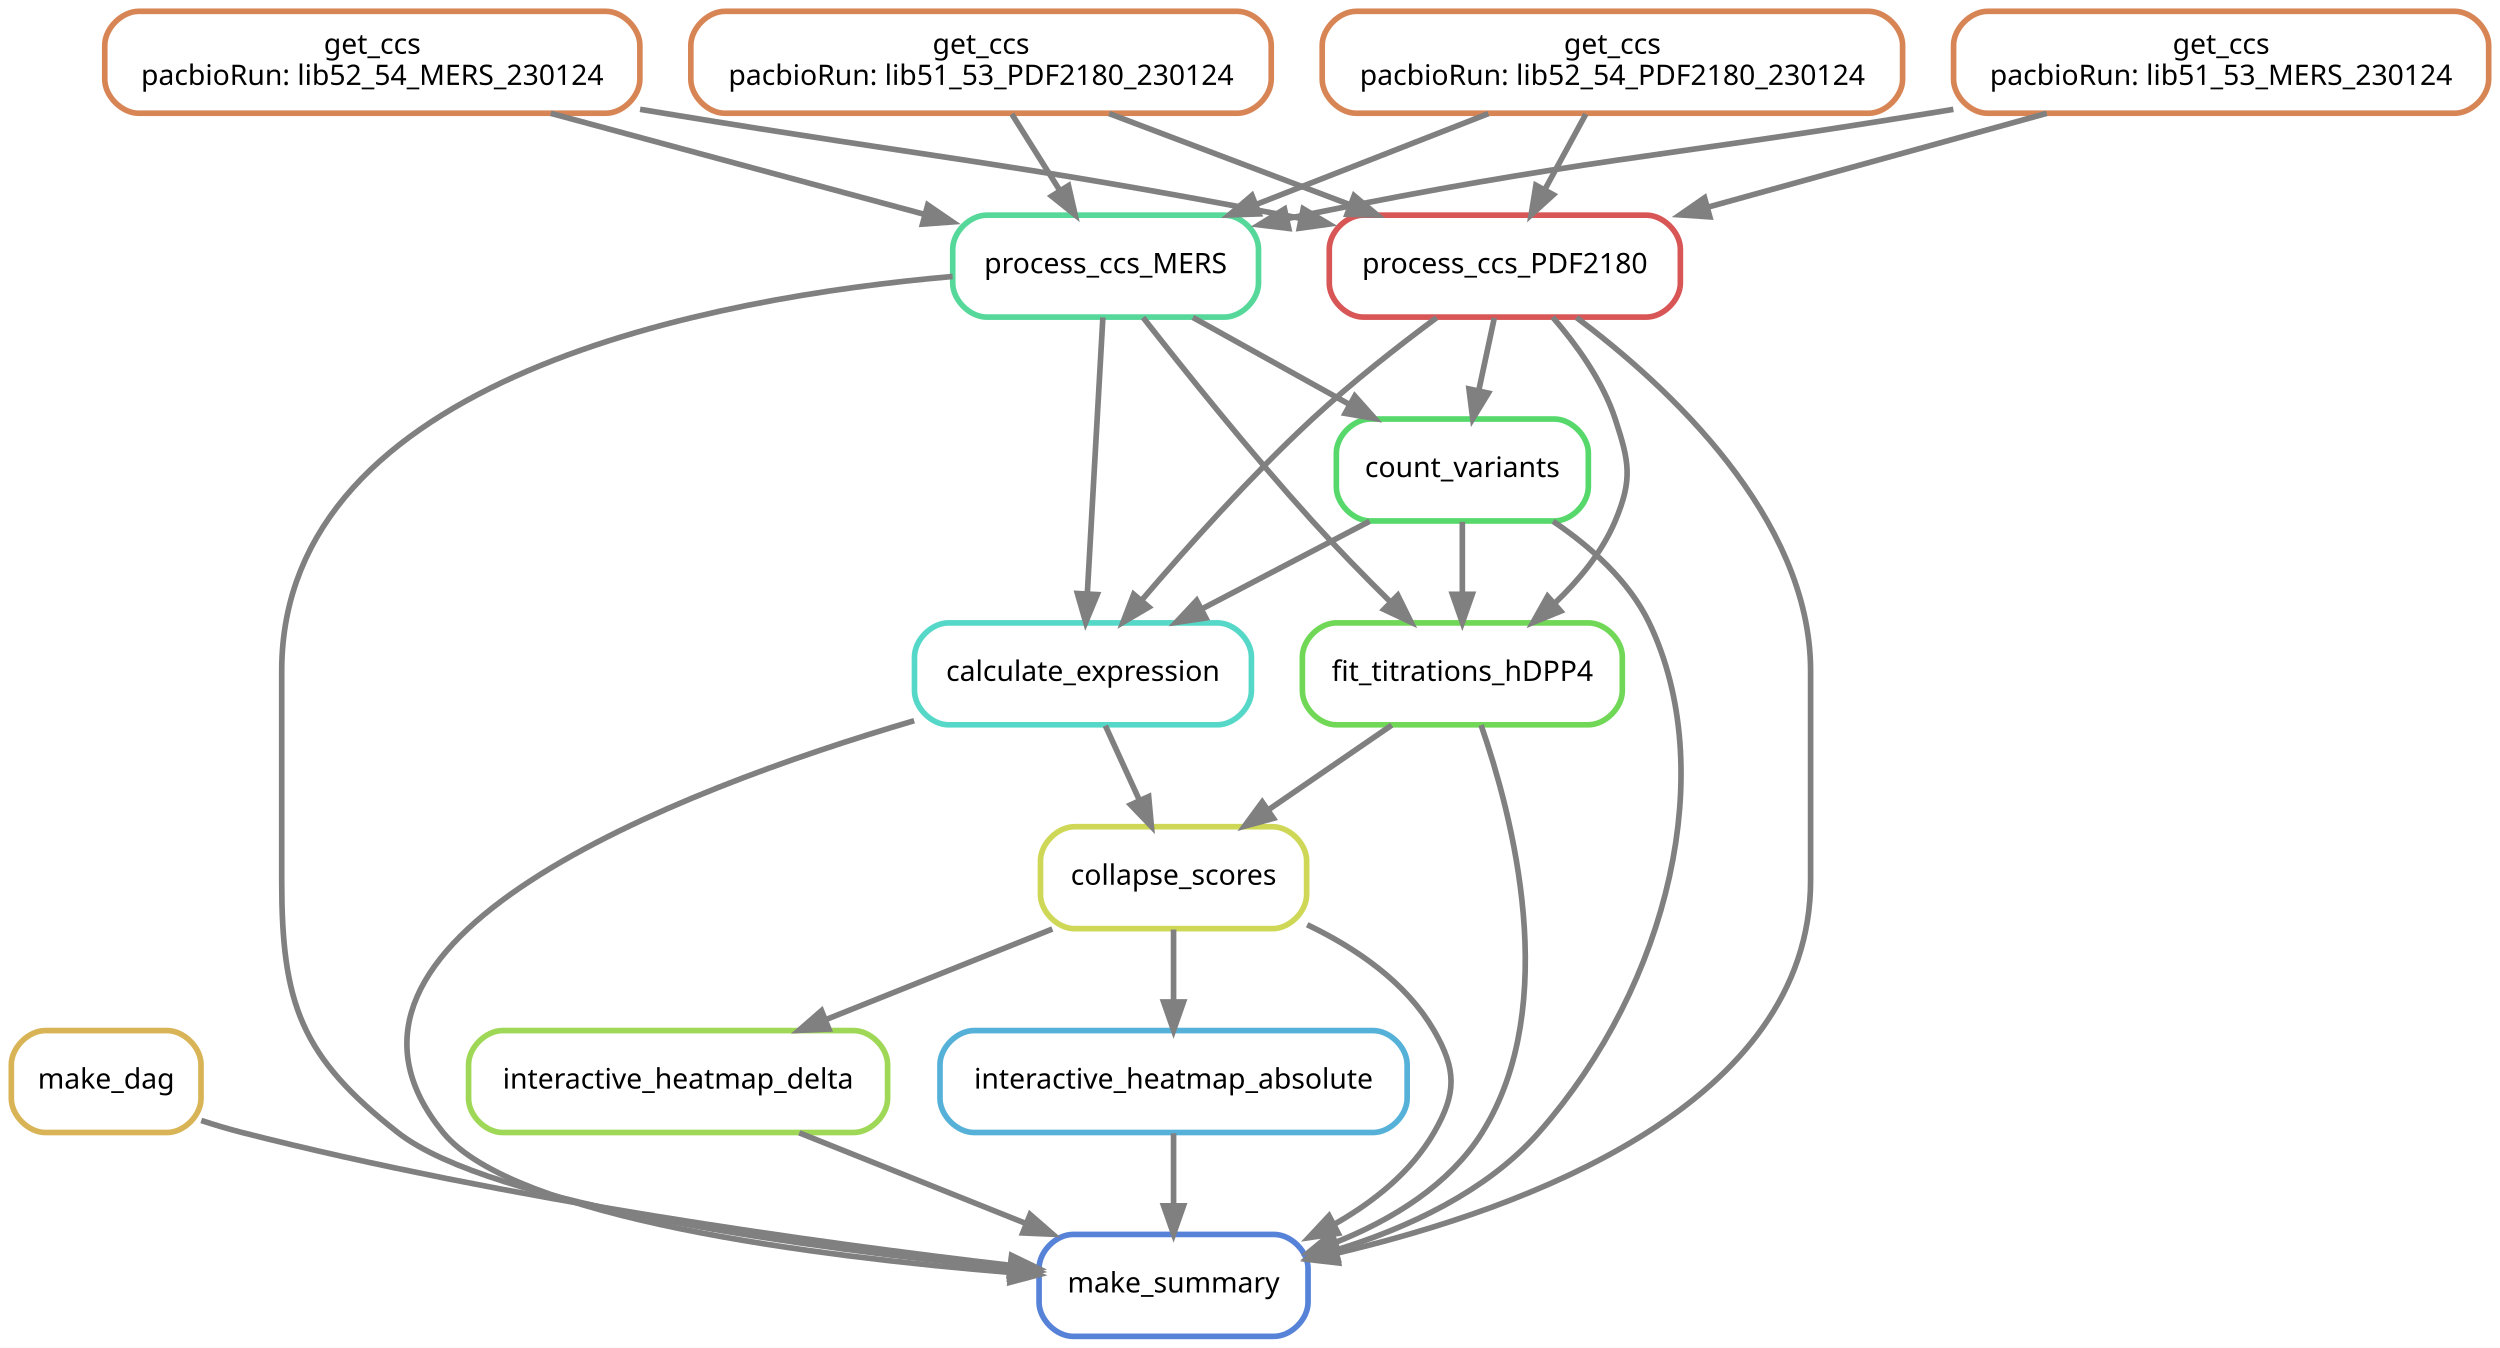
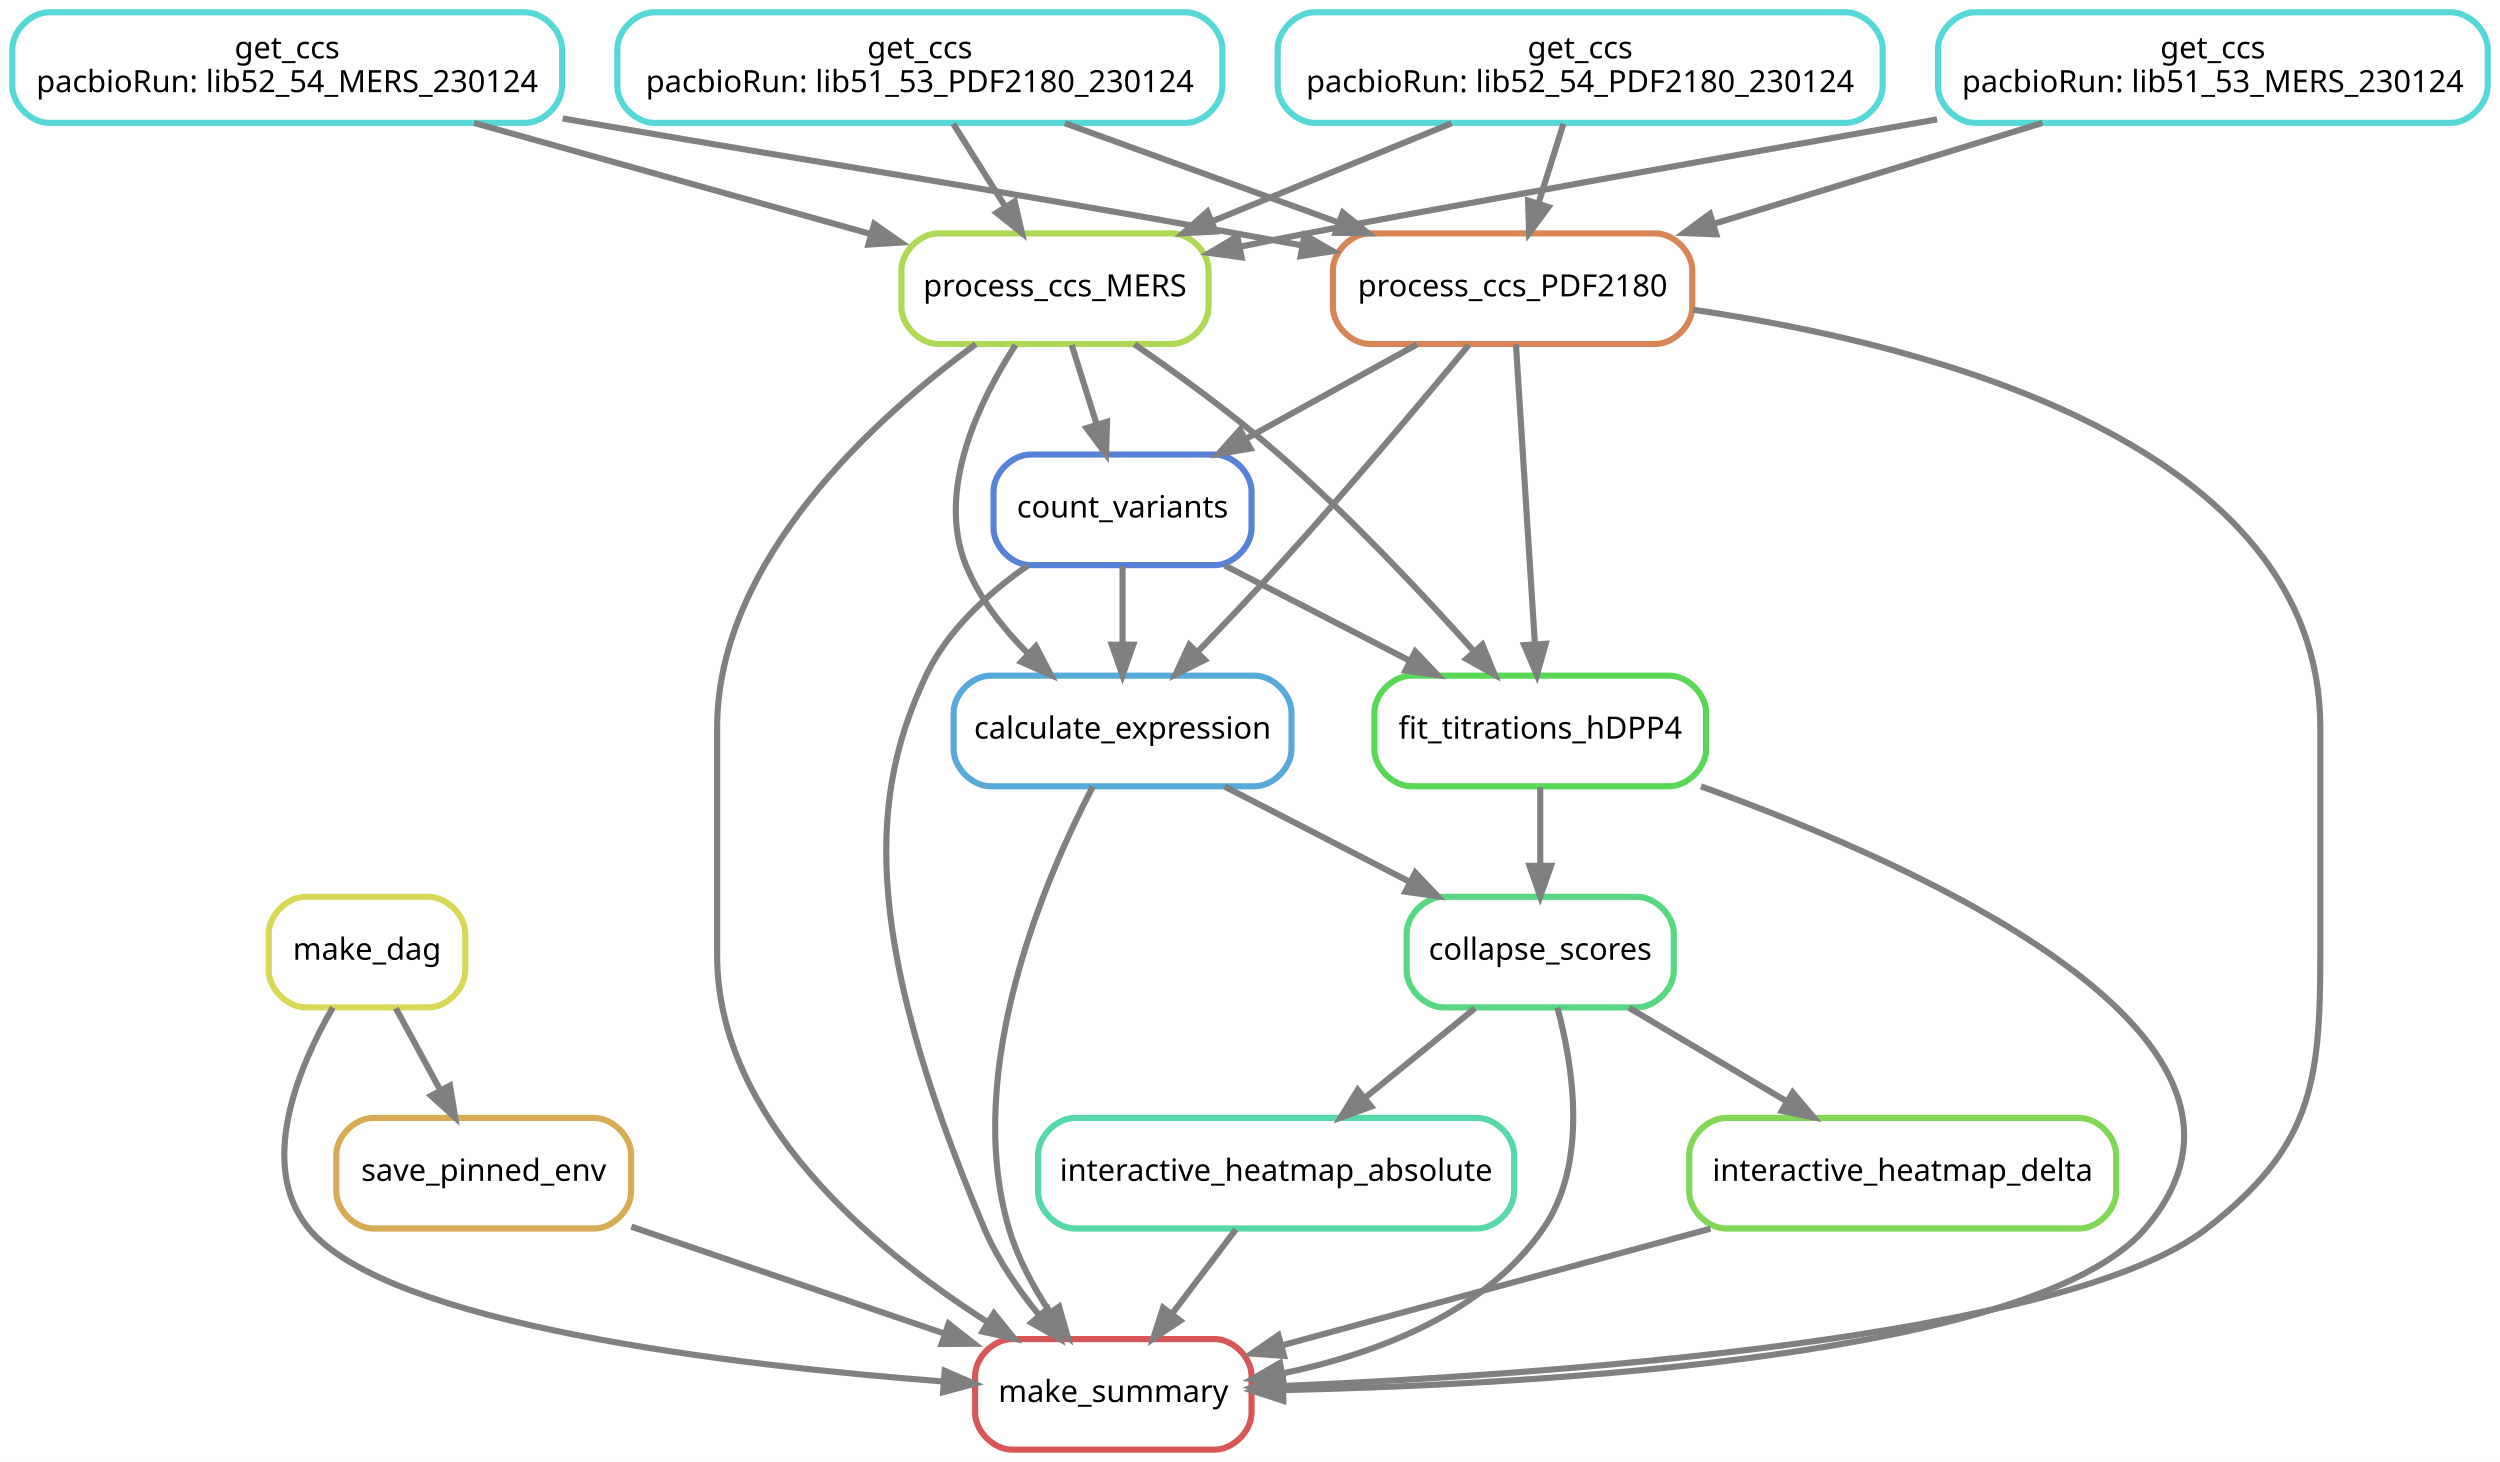
- <svg xmlns="http://www.w3.org/2000/svg" width="883pt" height="476pt" viewBox="0.00 0.00 883.00 476.00">
+ <svg xmlns="http://www.w3.org/2000/svg" width="814pt" height="476pt" viewBox="0.00 0.00 814.00 476.00">
  <g id="graph0" class="graph" transform="scale(1 1) rotate(0) translate(4 472)">
-     <polygon fill="white" stroke="transparent" points="-4,4 -4,-472 879,-472 879,4 -4,4" />
+     <polygon fill="white" stroke="transparent" points="-4,4 -4,-472 810,-472 810,4 -4,4" />
    <g id="node1" class="node">
-       <path fill="none" stroke="#5682d8" stroke-width="2" d="M446,-36C446,-36 375,-36 375,-36 369,-36 363,-30 363,-24 363,-24 363,-12 363,-12 363,-6 369,0 375,0 375,0 446,0 446,0 452,0 458,-6 458,-12 458,-12 458,-24 458,-24 458,-30 452,-36 446,-36" />
-       <text text-anchor="middle" x="410.5" y="-15.5" font-family="sans" font-size="10.00">make_summary</text>
+       <path fill="none" stroke="#d85656" stroke-width="2" d="M391.5,-36C391.5,-36 325.5,-36 325.5,-36 319.5,-36 313.5,-30 313.5,-24 313.5,-24 313.5,-12 313.5,-12 313.5,-6 319.5,0 325.5,0 325.5,0 391.5,0 391.5,0 397.5,0 403.5,-6 403.5,-12 403.5,-12 403.5,-24 403.5,-24 403.5,-30 397.5,-36 391.5,-36" />
+       <text text-anchor="middle" x="358.5" y="-15.5" font-family="sans" font-size="10.00">make_summary</text>
    </g>
    <g id="node2" class="node">
-       <path fill="none" stroke="#d8b456" stroke-width="2" d="M55,-108C55,-108 12,-108 12,-108 6,-108 0,-102 0,-96 0,-96 0,-84 0,-84 0,-78 6,-72 12,-72 12,-72 55,-72 55,-72 61,-72 67,-78 67,-84 67,-84 67,-96 67,-96 67,-102 61,-108 55,-108" />
-       <text text-anchor="middle" x="33.5" y="-87.5" font-family="sans" font-size="10.00">make_dag</text>
+       <path fill="none" stroke="#d6d856" stroke-width="2" d="M135.5,-180C135.5,-180 95.5,-180 95.5,-180 89.5,-180 83.5,-174 83.5,-168 83.5,-168 83.5,-156 83.5,-156 83.5,-150 89.5,-144 95.5,-144 95.5,-144 135.5,-144 135.5,-144 141.5,-144 147.5,-150 147.5,-156 147.5,-156 147.5,-168 147.5,-168 147.5,-174 141.5,-180 135.5,-180" />
+       <text text-anchor="middle" x="115.5" y="-159.5" font-family="sans" font-size="10.00">make_dag</text>
    </g>
    <g id="edge1" class="edge">
-       <path fill="none" stroke="grey" stroke-width="2" d="M67.09,-76.24C71.89,-74.67 76.79,-73.2 81.5,-72 175.01,-48.12 286.36,-32.85 352.59,-25.12" />
-       <polygon fill="grey" stroke="grey" stroke-width="2" points="353.29,-28.56 362.82,-23.94 352.49,-21.61 353.29,-28.56" />
+       <path fill="none" stroke="grey" stroke-width="2" d="M104.35,-143.96C93.13,-124.45 79.69,-92.55 96.5,-72 122.07,-40.74 234,-27.49 303.02,-22.2" />
+       <polygon fill="grey" stroke="grey" stroke-width="2" points="303.58,-25.67 313.3,-21.45 303.07,-18.69 303.58,-25.67" />
    </g>
    <g id="node3" class="node">
-       <path fill="none" stroke="#56d89a" stroke-width="2" d="M428.5,-396C428.5,-396 344.5,-396 344.5,-396 338.5,-396 332.5,-390 332.5,-384 332.5,-384 332.5,-372 332.5,-372 332.5,-366 338.5,-360 344.5,-360 344.5,-360 428.5,-360 428.5,-360 434.5,-360 440.5,-366 440.5,-372 440.5,-372 440.5,-384 440.5,-384 440.5,-390 434.5,-396 428.5,-396" />
-       <text text-anchor="middle" x="386.5" y="-375.5" font-family="sans" font-size="10.00">process_ccs_MERS</text>
+       <path fill="none" stroke="#d8ac56" stroke-width="2" d="M189.5,-108C189.5,-108 117.5,-108 117.5,-108 111.5,-108 105.5,-102 105.5,-96 105.5,-96 105.5,-84 105.5,-84 105.5,-78 111.5,-72 117.5,-72 117.5,-72 189.5,-72 189.5,-72 195.5,-72 201.5,-78 201.5,-84 201.5,-84 201.5,-96 201.5,-96 201.5,-102 195.5,-108 189.5,-108" />
+       <text text-anchor="middle" x="153.5" y="-87.5" font-family="sans" font-size="10.00">save_pinned_env</text>
+     </g>
+     <g id="edge11" class="edge">
+       <path fill="none" stroke="grey" stroke-width="2" d="M124.89,-143.7C129.26,-135.64 134.56,-125.89 139.4,-116.98" />
+       <polygon fill="grey" stroke="grey" stroke-width="2" points="142.52,-118.56 144.21,-108.1 136.37,-115.22 142.52,-118.56" />
    </g>
    <g id="edge2" class="edge">
-       <path fill="none" stroke="grey" stroke-width="2" d="M332.45,-374.35C248.29,-366.99 95.5,-339.28 95.5,-235 95.5,-235 95.5,-235 95.5,-161 95.5,-117.45 102.23,-98.88 136.5,-72 169.43,-46.17 282.69,-31.07 352.87,-23.98" />
-       <polygon fill="grey" stroke="grey" stroke-width="2" points="353.29,-27.45 362.9,-22.99 352.6,-20.48 353.29,-27.45" />
+       <path fill="none" stroke="grey" stroke-width="2" d="M201.56,-72.59C232.13,-62.15 271.79,-48.61 303.6,-37.75" />
+       <polygon fill="grey" stroke="grey" stroke-width="2" points="304.87,-41.01 313.2,-34.47 302.6,-34.39 304.87,-41.01" />
+     </g>
+     <g id="node4" class="node">
+       <path fill="none" stroke="#afd856" stroke-width="2" d="M377.5,-396C377.5,-396 301.5,-396 301.5,-396 295.5,-396 289.5,-390 289.5,-384 289.5,-384 289.5,-372 289.5,-372 289.5,-366 295.5,-360 301.5,-360 301.5,-360 377.5,-360 377.5,-360 383.5,-360 389.5,-366 389.5,-372 389.5,-372 389.5,-384 389.5,-384 389.5,-390 383.5,-396 377.5,-396" />
+       <text text-anchor="middle" x="339.5" y="-375.5" font-family="sans" font-size="10.00">process_ccs_MERS</text>
+     </g>
+     <g id="edge3" class="edge">
+       <path fill="none" stroke="grey" stroke-width="2" d="M313.71,-359.94C281.2,-336.16 229.5,-289.73 229.5,-235 229.5,-235 229.5,-235 229.5,-161 229.5,-107.81 279.7,-65.72 317.47,-41.58" />
+       <polygon fill="grey" stroke="grey" stroke-width="2" points="319.62,-44.37 326.28,-36.13 315.94,-38.42 319.62,-44.37" />
+     </g>
+     <g id="node10" class="node">
+       <path fill="none" stroke="#5682d8" stroke-width="2" d="M391.5,-324C391.5,-324 331.5,-324 331.5,-324 325.5,-324 319.5,-318 319.5,-312 319.5,-312 319.5,-300 319.5,-300 319.5,-294 325.5,-288 331.5,-288 331.5,-288 391.5,-288 391.5,-288 397.5,-288 403.5,-294 403.5,-300 403.5,-300 403.5,-312 403.5,-312 403.5,-318 397.5,-324 391.5,-324" />
+       <text text-anchor="middle" x="361.5" y="-303.5" font-family="sans" font-size="10.00">count_variants</text>
+     </g>
+     <g id="edge20" class="edge">
+       <path fill="none" stroke="grey" stroke-width="2" d="M344.94,-359.7C347.39,-351.9 350.34,-342.51 353.07,-333.83" />
+       <polygon fill="grey" stroke="grey" stroke-width="2" points="356.46,-334.69 356.12,-324.1 349.79,-332.59 356.46,-334.69" />
+     </g>
+     <g id="node11" class="node">
+       <path fill="none" stroke="#59d856" stroke-width="2" d="M539.5,-252C539.5,-252 455.5,-252 455.5,-252 449.5,-252 443.5,-246 443.5,-240 443.5,-240 443.5,-228 443.5,-228 443.5,-222 449.5,-216 455.5,-216 455.5,-216 539.5,-216 539.5,-216 545.5,-216 551.5,-222 551.5,-228 551.5,-228 551.5,-240 551.5,-240 551.5,-246 545.5,-252 539.5,-252" />
+       <text text-anchor="middle" x="497.5" y="-231.5" font-family="sans" font-size="10.00">fit_titrations_hDPP4</text>
+     </g>
+     <g id="edge22" class="edge">
+       <path fill="none" stroke="grey" stroke-width="2" d="M365.36,-359.92C379.72,-350.03 397.64,-336.99 412.5,-324 435.48,-303.91 459.29,-278.53 475.84,-260.02" />
+       <polygon fill="grey" stroke="grey" stroke-width="2" points="478.67,-262.09 482.68,-252.29 473.43,-257.45 478.67,-262.09" />
+     </g>
+     <g id="node12" class="node">
+       <path fill="none" stroke="#56a9d8" stroke-width="2" d="M404.5,-252C404.5,-252 318.5,-252 318.5,-252 312.5,-252 306.5,-246 306.5,-240 306.5,-240 306.5,-228 306.5,-228 306.5,-222 312.5,-216 318.5,-216 318.5,-216 404.5,-216 404.5,-216 410.5,-216 416.5,-222 416.5,-228 416.5,-228 416.5,-240 416.5,-240 416.5,-246 410.5,-252 404.5,-252" />
+       <text text-anchor="middle" x="361.5" y="-231.5" font-family="sans" font-size="10.00">calculate_expression</text>
+     </g>
+     <g id="edge25" class="edge">
+       <path fill="none" stroke="grey" stroke-width="2" d="M326.66,-359.69C314.89,-341.57 300.66,-312.42 310.5,-288 314.85,-277.21 322.56,-267.39 330.69,-259.21" />
+       <polygon fill="grey" stroke="grey" stroke-width="2" points="333.29,-261.57 338.2,-252.18 328.5,-256.46 333.29,-261.57" />
+     </g>
+     <g id="node5" class="node">
+       <path fill="none" stroke="#56d8d8" stroke-width="2" d="M794,-468C794,-468 639,-468 639,-468 633,-468 627,-462 627,-456 627,-456 627,-444 627,-444 627,-438 633,-432 639,-432 639,-432 794,-432 794,-432 800,-432 806,-438 806,-444 806,-444 806,-456 806,-456 806,-462 800,-468 794,-468" />
+       <text text-anchor="middle" x="716.5" y="-453" font-family="sans" font-size="10.00">get_ccs</text>
+       <text text-anchor="middle" x="716.5" y="-442" font-family="sans" font-size="10.00">pacbioRun: lib51_53_MERS_230124</text>
+     </g>
+     <g id="edge12" class="edge">
+       <path fill="none" stroke="grey" stroke-width="2" d="M626.72,-433.14C554.83,-420.39 459.88,-403.42 421.5,-396 414.43,-394.63 407.04,-393.16 399.7,-391.67" />
+       <polygon fill="grey" stroke="grey" stroke-width="2" points="400.26,-388.21 389.76,-389.64 398.86,-395.07 400.26,-388.21" />
    </g>
    <g id="node9" class="node">
-       <path fill="none" stroke="#56d86b" stroke-width="2" d="M545,-324C545,-324 480,-324 480,-324 474,-324 468,-318 468,-312 468,-312 468,-300 468,-300 468,-294 474,-288 480,-288 480,-288 545,-288 545,-288 551,-288 557,-294 557,-300 557,-300 557,-312 557,-312 557,-318 551,-324 545,-324" />
-       <text text-anchor="middle" x="512.5" y="-303.5" font-family="sans" font-size="10.00">count_variants</text>
+       <path fill="none" stroke="#d88556" stroke-width="2" d="M535,-396C535,-396 442,-396 442,-396 436,-396 430,-390 430,-384 430,-384 430,-372 430,-372 430,-366 436,-360 442,-360 442,-360 535,-360 535,-360 541,-360 547,-366 547,-372 547,-372 547,-384 547,-384 547,-390 541,-396 535,-396" />
+       <text text-anchor="middle" x="488.5" y="-375.5" font-family="sans" font-size="10.00">process_ccs_PDF2180</text>
+     </g>
+     <g id="edge16" class="edge">
+       <path fill="none" stroke="grey" stroke-width="2" d="M661.02,-431.97C628.74,-422.06 587.89,-409.51 554.04,-399.12" />
+       <polygon fill="grey" stroke="grey" stroke-width="2" points="554.82,-395.7 544.23,-396.11 552.76,-402.39 554.82,-395.7" />
+     </g>
+     <g id="node6" class="node">
+       <path fill="none" stroke="#56d8d8" stroke-width="2" d="M167,-468C167,-468 12,-468 12,-468 6,-468 0,-462 0,-456 0,-456 0,-444 0,-444 0,-438 6,-432 12,-432 12,-432 167,-432 167,-432 173,-432 179,-438 179,-444 179,-444 179,-456 179,-456 179,-462 173,-468 167,-468" />
+       <text text-anchor="middle" x="89.5" y="-453" font-family="sans" font-size="10.00">get_ccs</text>
+       <text text-anchor="middle" x="89.5" y="-442" font-family="sans" font-size="10.00">pacbioRun: lib52_54_MERS_230124</text>
+     </g>
+     <g id="edge13" class="edge">
+       <path fill="none" stroke="grey" stroke-width="2" d="M150.34,-431.97C189.64,-420.96 240.56,-406.7 279.67,-395.75" />
+       <polygon fill="grey" stroke="grey" stroke-width="2" points="280.66,-399.11 289.34,-393.04 278.77,-392.37 280.66,-399.11" />
+     </g>
+     <g id="edge17" class="edge">
+       <path fill="none" stroke="grey" stroke-width="2" d="M179.22,-433.43C182.01,-432.94 184.78,-432.47 187.5,-432 281.26,-415.87 304.87,-412.83 398.5,-396 405.49,-394.74 412.79,-393.41 420.07,-392.06" />
+       <polygon fill="grey" stroke="grey" stroke-width="2" points="420.76,-395.49 429.95,-390.22 419.48,-388.61 420.76,-395.49" />
+     </g>
+     <g id="node7" class="node">
+       <path fill="none" stroke="#56d8d8" stroke-width="2" d="M382,-468C382,-468 209,-468 209,-468 203,-468 197,-462 197,-456 197,-456 197,-444 197,-444 197,-438 203,-432 209,-432 209,-432 382,-432 382,-432 388,-432 394,-438 394,-444 394,-444 394,-456 394,-456 394,-462 388,-468 382,-468" />
+       <text text-anchor="middle" x="295.5" y="-453" font-family="sans" font-size="10.00">get_ccs</text>
+       <text text-anchor="middle" x="295.5" y="-442" font-family="sans" font-size="10.00">pacbioRun: lib51_53_PDF2180_230124</text>
+     </g>
+     <g id="edge14" class="edge">
+       <path fill="none" stroke="grey" stroke-width="2" d="M306.38,-431.7C311.49,-423.56 317.7,-413.69 323.34,-404.7" />
+       <polygon fill="grey" stroke="grey" stroke-width="2" points="326.39,-406.43 328.75,-396.1 320.46,-402.71 326.39,-406.43" />
    </g>
    <g id="edge18" class="edge">
-       <path fill="none" stroke="grey" stroke-width="2" d="M417.32,-359.88C433.95,-350.64 454.66,-339.13 472.52,-329.21" />
-       <polygon fill="grey" stroke="grey" stroke-width="2" points="474.52,-332.11 481.56,-324.19 471.12,-325.99 474.52,-332.11" />
+       <path fill="none" stroke="grey" stroke-width="2" d="M342.71,-431.88C369.57,-422.14 403.38,-409.87 431.68,-399.61" />
+       <polygon fill="grey" stroke="grey" stroke-width="2" points="433.23,-402.77 441.44,-396.07 430.85,-396.19 433.23,-402.77" />
    </g>
-     <g id="node10" class="node">
-       <path fill="none" stroke="#70d856" stroke-width="2" d="M557,-252C557,-252 468,-252 468,-252 462,-252 456,-246 456,-240 456,-240 456,-228 456,-228 456,-222 462,-216 468,-216 468,-216 557,-216 557,-216 563,-216 569,-222 569,-228 569,-228 569,-240 569,-240 569,-246 563,-252 557,-252" />
-       <text text-anchor="middle" x="512.5" y="-231.5" font-family="sans" font-size="10.00">fit_titrations_hDPP4</text>
+     <g id="node8" class="node">
+       <path fill="none" stroke="#56d8d8" stroke-width="2" d="M597,-468C597,-468 424,-468 424,-468 418,-468 412,-462 412,-456 412,-456 412,-444 412,-444 412,-438 418,-432 424,-432 424,-432 597,-432 597,-432 603,-432 609,-438 609,-444 609,-444 609,-456 609,-456 609,-462 603,-468 597,-468" />
+       <text text-anchor="middle" x="510.5" y="-453" font-family="sans" font-size="10.00">get_ccs</text>
+       <text text-anchor="middle" x="510.5" y="-442" font-family="sans" font-size="10.00">pacbioRun: lib52_54_PDF2180_230124</text>
    </g>
-     <g id="edge20" class="edge">
-       <path fill="none" stroke="grey" stroke-width="2" d="M399.74,-359.85C414.01,-341.62 437.63,-312.14 459.5,-288 468.24,-278.36 478.24,-268.16 487.18,-259.31" />
-       <polygon fill="grey" stroke="grey" stroke-width="2" points="489.7,-261.74 494.39,-252.24 484.8,-256.75 489.7,-261.74" />
+     <g id="edge15" class="edge">
+       <path fill="none" stroke="grey" stroke-width="2" d="M468.67,-431.88C445.08,-422.22 415.44,-410.09 390.5,-399.88" />
+       <polygon fill="grey" stroke="grey" stroke-width="2" points="391.78,-396.62 381.2,-396.07 389.12,-403.1 391.78,-396.62" />
    </g>
-     <g id="node11" class="node">
-       <path fill="none" stroke="#56d8c9" stroke-width="2" d="M426,-252C426,-252 331,-252 331,-252 325,-252 319,-246 319,-240 319,-240 319,-228 319,-228 319,-222 325,-216 331,-216 331,-216 426,-216 426,-216 432,-216 438,-222 438,-228 438,-228 438,-240 438,-240 438,-246 432,-252 426,-252" />
-       <text text-anchor="middle" x="378.5" y="-231.5" font-family="sans" font-size="10.00">calculate_expression</text>
+     <g id="edge19" class="edge">
+       <path fill="none" stroke="grey" stroke-width="2" d="M505.06,-431.7C502.61,-423.9 499.66,-414.51 496.93,-405.83" />
+       <polygon fill="grey" stroke="grey" stroke-width="2" points="500.21,-404.59 493.88,-396.1 493.54,-406.69 500.21,-404.59" />
+     </g>
+     <g id="edge4" class="edge">
+       <path fill="none" stroke="grey" stroke-width="2" d="M547.19,-371.16C624.71,-359.84 751.5,-327.23 751.5,-235 751.5,-235 751.5,-235 751.5,-161 751.5,-118.16 748.28,-98.34 714.5,-72 668.7,-36.29 501.71,-24.49 413.67,-20.71" />
+       <polygon fill="grey" stroke="grey" stroke-width="2" points="413.73,-17.21 403.6,-20.3 413.45,-24.21 413.73,-17.21" />
+     </g>
+     <g id="edge21" class="edge">
+       <path fill="none" stroke="grey" stroke-width="2" d="M457.43,-359.88C440.67,-350.64 419.79,-339.13 401.8,-329.21" />
+       <polygon fill="grey" stroke="grey" stroke-width="2" points="403.13,-325.95 392.69,-324.19 399.76,-332.08 403.13,-325.95" />
    </g>
    <g id="edge23" class="edge">
-       <path fill="none" stroke="grey" stroke-width="2" d="M385.54,-359.87C384.17,-335.67 381.67,-291.21 380.04,-262.39" />
-       <polygon fill="grey" stroke="grey" stroke-width="2" points="383.53,-261.98 379.47,-252.19 376.54,-262.37 383.53,-261.98" />
+       <path fill="none" stroke="grey" stroke-width="2" d="M489.59,-359.87C491.12,-335.67 493.94,-291.21 495.76,-262.39" />
+       <polygon fill="grey" stroke="grey" stroke-width="2" points="499.27,-262.39 496.41,-252.19 492.28,-261.95 499.27,-262.39" />
    </g>
-     <g id="node4" class="node">
-       <path fill="none" stroke="#d88556" stroke-width="2" d="M863,-468C863,-468 698,-468 698,-468 692,-468 686,-462 686,-456 686,-456 686,-444 686,-444 686,-438 692,-432 698,-432 698,-432 863,-432 863,-432 869,-432 875,-438 875,-444 875,-444 875,-456 875,-456 875,-462 869,-468 863,-468" />
-       <text text-anchor="middle" x="780.5" y="-453" font-family="sans" font-size="10.00">get_ccs</text>
-       <text text-anchor="middle" x="780.5" y="-442" font-family="sans" font-size="10.00">pacbioRun: lib51_53_MERS_230124</text>
+     <g id="edge26" class="edge">
+       <path fill="none" stroke="grey" stroke-width="2" d="M474.23,-359.68C459.17,-341.55 434.61,-312.39 412.5,-288 404.01,-278.63 394.46,-268.59 385.94,-259.78" />
+       <polygon fill="grey" stroke="grey" stroke-width="2" points="388.25,-257.14 378.77,-252.42 383.23,-262.03 388.25,-257.14" />
+     </g>
+     <g id="edge5" class="edge">
+       <path fill="none" stroke="grey" stroke-width="2" d="M330.73,-287.91C317.96,-279.02 304.5,-266.88 297.5,-252 280.32,-215.47 274.62,-170.88 316.5,-72 320.8,-61.84 327.61,-52 334.49,-43.61" />
+       <polygon fill="grey" stroke="grey" stroke-width="2" points="337.14,-45.9 341.04,-36.05 331.85,-41.32 337.14,-45.9" />
+     </g>
+     <g id="edge24" class="edge">
+       <path fill="none" stroke="grey" stroke-width="2" d="M394.77,-287.88C412.96,-278.51 435.69,-266.81 455.14,-256.8" />
+       <polygon fill="grey" stroke="grey" stroke-width="2" points="456.81,-259.88 464.1,-252.19 453.61,-253.65 456.81,-259.88" />
+     </g>
+     <g id="edge27" class="edge">
+       <path fill="none" stroke="grey" stroke-width="2" d="M361.5,-287.7C361.5,-279.98 361.5,-270.71 361.5,-262.11" />
+       <polygon fill="grey" stroke="grey" stroke-width="2" points="365,-262.1 361.5,-252.1 358,-262.1 365,-262.1" />
+     </g>
+     <g id="edge6" class="edge">
+       <path fill="none" stroke="grey" stroke-width="2" d="M549.84,-215.96C624.45,-189.01 746.87,-133.28 694.5,-72 659.06,-30.53 499.79,-21.31 413.87,-19.39" />
+       <polygon fill="grey" stroke="grey" stroke-width="2" points="413.84,-15.89 403.77,-19.19 413.7,-22.89 413.84,-15.89" />
+     </g>
+     <g id="node13" class="node">
+       <path fill="none" stroke="#56d882" stroke-width="2" d="M529,-180C529,-180 466,-180 466,-180 460,-180 454,-174 454,-168 454,-168 454,-156 454,-156 454,-150 460,-144 466,-144 466,-144 529,-144 529,-144 535,-144 541,-150 541,-156 541,-156 541,-168 541,-168 541,-174 535,-180 529,-180" />
+       <text text-anchor="middle" x="497.5" y="-159.5" font-family="sans" font-size="10.00">collapse_scores</text>
+     </g>
+     <g id="edge28" class="edge">
+       <path fill="none" stroke="grey" stroke-width="2" d="M497.5,-215.7C497.5,-207.98 497.5,-198.71 497.5,-190.11" />
+       <polygon fill="grey" stroke="grey" stroke-width="2" points="501,-190.1 497.5,-180.1 494,-190.1 501,-190.1" />
+     </g>
+     <g id="edge7" class="edge">
+       <path fill="none" stroke="grey" stroke-width="2" d="M351.84,-215.91C336.4,-186.32 309.33,-123.74 324.5,-72 327.3,-62.45 332.41,-52.98 337.83,-44.76" />
+       <polygon fill="grey" stroke="grey" stroke-width="2" points="340.85,-46.56 343.75,-36.37 335.12,-42.52 340.85,-46.56" />
+     </g>
+     <g id="edge29" class="edge">
+       <path fill="none" stroke="grey" stroke-width="2" d="M394.77,-215.88C412.96,-206.51 435.69,-194.81 455.14,-184.8" />
+       <polygon fill="grey" stroke="grey" stroke-width="2" points="456.81,-187.88 464.1,-180.19 453.61,-181.65 456.81,-187.88" />
+     </g>
+     <g id="edge8" class="edge">
+       <path fill="none" stroke="grey" stroke-width="2" d="M503.1,-143.91C508.27,-124.64 513.17,-93.23 498.5,-72 479.46,-44.43 444.09,-31.19 413.66,-24.83" />
+       <polygon fill="grey" stroke="grey" stroke-width="2" points="414.04,-21.34 403.57,-22.93 412.75,-28.22 414.04,-21.34" />
+     </g>
+     <g id="node14" class="node">
+       <path fill="none" stroke="#80d856" stroke-width="2" d="M673,-108C673,-108 558,-108 558,-108 552,-108 546,-102 546,-96 546,-96 546,-84 546,-84 546,-78 552,-72 558,-72 558,-72 673,-72 673,-72 679,-72 685,-78 685,-84 685,-84 685,-96 685,-96 685,-102 679,-108 673,-108" />
+       <text text-anchor="middle" x="615.5" y="-87.5" font-family="sans" font-size="10.00">interactive_heatmap_delta</text>
+     </g>
+     <g id="edge30" class="edge">
+       <path fill="none" stroke="grey" stroke-width="2" d="M526.37,-143.88C541.79,-134.72 560.98,-123.34 577.6,-113.48" />
+       <polygon fill="grey" stroke="grey" stroke-width="2" points="579.71,-116.3 586.52,-108.19 576.14,-110.28 579.71,-116.3" />
+     </g>
+     <g id="node15" class="node">
+       <path fill="none" stroke="#56d8a9" stroke-width="2" d="M477,-108C477,-108 346,-108 346,-108 340,-108 334,-102 334,-96 334,-96 334,-84 334,-84 334,-78 340,-72 346,-72 346,-72 477,-72 477,-72 483,-72 489,-78 489,-84 489,-84 489,-96 489,-96 489,-102 483,-108 477,-108" />
+       <text text-anchor="middle" x="411.5" y="-87.5" font-family="sans" font-size="10.00">interactive_heatmap_absolute</text>
+     </g>
+     <g id="edge31" class="edge">
+       <path fill="none" stroke="grey" stroke-width="2" d="M476.24,-143.7C465.41,-134.88 452.08,-124.03 440.34,-114.47" />
+       <polygon fill="grey" stroke="grey" stroke-width="2" points="442.48,-111.7 432.51,-108.1 438.06,-117.13 442.48,-111.7" />
+     </g>
+     <g id="edge9" class="edge">
+       <path fill="none" stroke="grey" stroke-width="2" d="M552.96,-71.97C510.27,-60.34 454.26,-45.08 413.32,-33.93" />
+       <polygon fill="grey" stroke="grey" stroke-width="2" points="414.08,-30.51 403.51,-31.26 412.24,-37.27 414.08,-30.51" />
    </g>
    <g id="edge10" class="edge">
-       <path fill="none" stroke="grey" stroke-width="2" d="M685.93,-433.38C683.09,-432.92 680.27,-432.45 677.5,-432 579.29,-415.9 554.04,-415.76 456.5,-396 454.57,-395.61 452.61,-395.2 450.64,-394.78" />
-       <polygon fill="grey" stroke="grey" stroke-width="2" points="451.19,-391.32 440.67,-392.59 449.69,-398.16 451.19,-391.32" />
-     </g>
-     <g id="node8" class="node">
-       <path fill="none" stroke="#d85656" stroke-width="2" d="M577.5,-396C577.5,-396 477.5,-396 477.5,-396 471.5,-396 465.5,-390 465.5,-384 465.5,-384 465.5,-372 465.5,-372 465.5,-366 471.5,-360 477.5,-360 477.5,-360 577.5,-360 577.5,-360 583.5,-360 589.5,-366 589.5,-372 589.5,-372 589.5,-384 589.5,-384 589.5,-390 583.5,-396 577.5,-396" />
-       <text text-anchor="middle" x="527.5" y="-375.5" font-family="sans" font-size="10.00">process_ccs_PDF2180</text>
-     </g>
-     <g id="edge14" class="edge">
-       <path fill="none" stroke="grey" stroke-width="2" d="M718.93,-431.97C682.81,-421.97 637.01,-409.3 599.26,-398.85" />
-       <polygon fill="grey" stroke="grey" stroke-width="2" points="599.91,-395.4 589.34,-396.11 598.05,-402.15 599.91,-395.4" />
-     </g>
-     <g id="node5" class="node">
-       <path fill="none" stroke="#d88556" stroke-width="2" d="M210,-468C210,-468 45,-468 45,-468 39,-468 33,-462 33,-456 33,-456 33,-444 33,-444 33,-438 39,-432 45,-432 45,-432 210,-432 210,-432 216,-432 222,-438 222,-444 222,-444 222,-456 222,-456 222,-462 216,-468 210,-468" />
-       <text text-anchor="middle" x="127.5" y="-453" font-family="sans" font-size="10.00">get_ccs</text>
-       <text text-anchor="middle" x="127.5" y="-442" font-family="sans" font-size="10.00">pacbioRun: lib52_54_MERS_230124</text>
-     </g>
-     <g id="edge11" class="edge">
-       <path fill="none" stroke="grey" stroke-width="2" d="M190.53,-431.97C230.64,-421.12 282.43,-407.13 322.7,-396.24" />
-       <polygon fill="grey" stroke="grey" stroke-width="2" points="323.67,-399.61 332.41,-393.62 321.84,-392.85 323.67,-399.61" />
-     </g>
-     <g id="edge15" class="edge">
-       <path fill="none" stroke="grey" stroke-width="2" d="M222.07,-433.39C224.91,-432.92 227.73,-432.46 230.5,-432 327.83,-415.97 352.61,-414.51 449.5,-396 451.44,-395.63 453.41,-395.25 455.39,-394.86" />
-       <polygon fill="grey" stroke="grey" stroke-width="2" points="456.29,-398.25 465.4,-392.84 454.91,-391.38 456.29,-398.25" />
-     </g>
-     <g id="node6" class="node">
-       <path fill="none" stroke="#d88556" stroke-width="2" d="M433,-468C433,-468 252,-468 252,-468 246,-468 240,-462 240,-456 240,-456 240,-444 240,-444 240,-438 246,-432 252,-432 252,-432 433,-432 433,-432 439,-432 445,-438 445,-444 445,-444 445,-456 445,-456 445,-462 439,-468 433,-468" />
-       <text text-anchor="middle" x="342.5" y="-453" font-family="sans" font-size="10.00">get_ccs</text>
-       <text text-anchor="middle" x="342.5" y="-442" font-family="sans" font-size="10.00">pacbioRun: lib51_53_PDF2180_230124</text>
-     </g>
-     <g id="edge12" class="edge">
-       <path fill="none" stroke="grey" stroke-width="2" d="M353.38,-431.7C358.49,-423.56 364.7,-413.69 370.34,-404.7" />
-       <polygon fill="grey" stroke="grey" stroke-width="2" points="373.39,-406.43 375.75,-396.1 367.46,-402.71 373.39,-406.43" />
-     </g>
-     <g id="edge16" class="edge">
-       <path fill="none" stroke="grey" stroke-width="2" d="M387.76,-431.88C413.5,-422.14 445.91,-409.87 473.04,-399.61" />
-       <polygon fill="grey" stroke="grey" stroke-width="2" points="474.28,-402.88 482.39,-396.07 471.8,-396.33 474.28,-402.88" />
-     </g>
-     <g id="node7" class="node">
-       <path fill="none" stroke="#d88556" stroke-width="2" d="M656,-468C656,-468 475,-468 475,-468 469,-468 463,-462 463,-456 463,-456 463,-444 463,-444 463,-438 469,-432 475,-432 475,-432 656,-432 656,-432 662,-432 668,-438 668,-444 668,-444 668,-456 668,-456 668,-462 662,-468 656,-468" />
-       <text text-anchor="middle" x="565.5" y="-453" font-family="sans" font-size="10.00">get_ccs</text>
-       <text text-anchor="middle" x="565.5" y="-442" font-family="sans" font-size="10.00">pacbioRun: lib52_54_PDF2180_230124</text>
-     </g>
-     <g id="edge13" class="edge">
-       <path fill="none" stroke="grey" stroke-width="2" d="M521.71,-431.88C496.92,-422.18 465.72,-409.98 439.54,-399.74" />
-       <polygon fill="grey" stroke="grey" stroke-width="2" points="440.73,-396.45 430.15,-396.07 438.18,-402.97 440.73,-396.45" />
-     </g>
-     <g id="edge17" class="edge">
-       <path fill="none" stroke="grey" stroke-width="2" d="M556.11,-431.7C551.74,-423.64 546.44,-413.89 541.6,-404.98" />
-       <polygon fill="grey" stroke="grey" stroke-width="2" points="544.63,-403.22 536.79,-396.1 538.48,-406.56 544.63,-403.22" />
-     </g>
-     <g id="edge3" class="edge">
-       <path fill="none" stroke="grey" stroke-width="2" d="M552.82,-359.83C584.74,-335.92 635.5,-289.36 635.5,-235 635.5,-235 635.5,-235 635.5,-161 635.5,-81.92 534.86,-45.1 468.2,-29.39" />
-       <polygon fill="grey" stroke="grey" stroke-width="2" points="468.74,-25.92 458.22,-27.13 467.2,-32.75 468.74,-25.92" />
-     </g>
-     <g id="edge19" class="edge">
-       <path fill="none" stroke="grey" stroke-width="2" d="M523.79,-359.7C522.14,-351.98 520.15,-342.71 518.31,-334.11" />
-       <polygon fill="grey" stroke="grey" stroke-width="2" points="521.68,-333.15 516.17,-324.1 514.84,-334.62 521.68,-333.15" />
-     </g>
-     <g id="edge21" class="edge">
-       <path fill="none" stroke="grey" stroke-width="2" d="M544.39,-359.99C552.79,-350.31 562.08,-337.46 566.5,-324 571.49,-308.8 572.69,-302.75 566.5,-288 561.86,-276.95 553.67,-267.04 545.04,-258.86" />
-       <polygon fill="grey" stroke="grey" stroke-width="2" points="547.24,-256.14 537.43,-252.14 542.61,-261.38 547.24,-256.14" />
-     </g>
-     <g id="edge24" class="edge">
-       <path fill="none" stroke="grey" stroke-width="2" d="M503.41,-359.79C490.02,-349.86 473.33,-336.82 459.5,-324 437.7,-303.81 415.13,-278.58 399.36,-260.15" />
-       <polygon fill="grey" stroke="grey" stroke-width="2" points="401.76,-257.57 392.63,-252.2 396.42,-262.09 401.76,-257.57" />
-     </g>
-     <g id="edge4" class="edge">
-       <path fill="none" stroke="grey" stroke-width="2" d="M544.55,-287.88C557.62,-279.05 571.32,-266.97 578.5,-252 603.23,-200.42 585.81,-124.51 539.5,-72 521.05,-51.08 493.08,-38.25 467.9,-30.48" />
-       <polygon fill="grey" stroke="grey" stroke-width="2" points="468.62,-27.04 458.04,-27.64 466.68,-33.77 468.62,-27.04" />
-     </g>
-     <g id="edge22" class="edge">
-       <path fill="none" stroke="grey" stroke-width="2" d="M512.5,-287.7C512.5,-279.98 512.5,-270.71 512.5,-262.11" />
-       <polygon fill="grey" stroke="grey" stroke-width="2" points="516,-262.1 512.5,-252.1 509,-262.1 516,-262.1" />
-     </g>
-     <g id="edge25" class="edge">
-       <path fill="none" stroke="grey" stroke-width="2" d="M479.72,-287.88C461.87,-278.55 439.6,-266.92 420.5,-256.94" />
-       <polygon fill="grey" stroke="grey" stroke-width="2" points="421.89,-253.72 411.41,-252.19 418.65,-259.92 421.89,-253.72" />
-     </g>
-     <g id="edge5" class="edge">
-       <path fill="none" stroke="grey" stroke-width="2" d="M519.11,-215.89C530,-184.63 547.84,-117.3 519.5,-72 507.84,-53.37 487.55,-41.12 467.61,-33.14" />
-       <polygon fill="grey" stroke="grey" stroke-width="2" points="468.79,-29.85 458.2,-29.66 466.37,-36.41 468.79,-29.85" />
-     </g>
-     <g id="node12" class="node">
-       <path fill="none" stroke="#ced856" stroke-width="2" d="M445.5,-180C445.5,-180 375.5,-180 375.5,-180 369.5,-180 363.5,-174 363.5,-168 363.5,-168 363.5,-156 363.5,-156 363.5,-150 369.5,-144 375.5,-144 375.5,-144 445.5,-144 445.5,-144 451.5,-144 457.5,-150 457.5,-156 457.5,-156 457.5,-168 457.5,-168 457.5,-174 451.5,-180 445.5,-180" />
-       <text text-anchor="middle" x="410.5" y="-159.5" font-family="sans" font-size="10.00">collapse_scores</text>
-     </g>
-     <g id="edge26" class="edge">
-       <path fill="none" stroke="grey" stroke-width="2" d="M487.55,-215.88C474.46,-206.89 458.24,-195.76 444.06,-186.03" />
-       <polygon fill="grey" stroke="grey" stroke-width="2" points="445.77,-182.96 435.55,-180.19 441.81,-188.73 445.77,-182.96" />
-     </g>
-     <g id="edge6" class="edge">
-       <path fill="none" stroke="grey" stroke-width="2" d="M318.88,-217.45C234.69,-192.66 97.09,-139.95 152.5,-72 177.27,-41.62 284.58,-28.16 352.77,-22.58" />
-       <polygon fill="grey" stroke="grey" stroke-width="2" points="353.25,-26.06 362.94,-21.79 352.7,-19.08 353.25,-26.06" />
-     </g>
-     <g id="edge27" class="edge">
-       <path fill="none" stroke="grey" stroke-width="2" d="M386.41,-215.7C390.05,-207.73 394.45,-198.1 398.49,-189.26" />
-       <polygon fill="grey" stroke="grey" stroke-width="2" points="401.71,-190.65 402.68,-180.1 395.34,-187.74 401.71,-190.65" />
-     </g>
-     <g id="edge7" class="edge">
-       <path fill="none" stroke="grey" stroke-width="2" d="M457.69,-145.39C474.94,-137.14 492.63,-125.08 502.5,-108 510.51,-94.15 510.51,-85.85 502.5,-72 494.48,-58.12 481.29,-47.56 467.38,-39.66" />
-       <polygon fill="grey" stroke="grey" stroke-width="2" points="468.66,-36.38 458.17,-34.84 465.41,-42.58 468.66,-36.38" />
-     </g>
-     <g id="node13" class="node">
-       <path fill="none" stroke="#9fd856" stroke-width="2" d="M297.5,-108C297.5,-108 173.5,-108 173.5,-108 167.5,-108 161.5,-102 161.5,-96 161.5,-96 161.5,-84 161.5,-84 161.5,-78 167.5,-72 173.5,-72 173.5,-72 297.5,-72 297.5,-72 303.5,-72 309.5,-78 309.5,-84 309.5,-84 309.5,-96 309.5,-96 309.5,-102 303.5,-108 297.5,-108" />
-       <text text-anchor="middle" x="235.5" y="-87.5" font-family="sans" font-size="10.00">interactive_heatmap_delta</text>
-     </g>
-     <g id="edge28" class="edge">
-       <path fill="none" stroke="grey" stroke-width="2" d="M367.69,-143.88C343.55,-134.22 313.22,-122.09 287.69,-111.88" />
-       <polygon fill="grey" stroke="grey" stroke-width="2" points="288.76,-108.53 278.17,-108.07 286.16,-115.03 288.76,-108.53" />
-     </g>
-     <g id="node14" class="node">
-       <path fill="none" stroke="#56b1d8" stroke-width="2" d="M481,-108C481,-108 340,-108 340,-108 334,-108 328,-102 328,-96 328,-96 328,-84 328,-84 328,-78 334,-72 340,-72 340,-72 481,-72 481,-72 487,-72 493,-78 493,-84 493,-84 493,-96 493,-96 493,-102 487,-108 481,-108" />
-       <text text-anchor="middle" x="410.5" y="-87.5" font-family="sans" font-size="10.00">interactive_heatmap_absolute</text>
-     </g>
-     <g id="edge29" class="edge">
-       <path fill="none" stroke="grey" stroke-width="2" d="M410.5,-143.7C410.5,-135.98 410.5,-126.71 410.5,-118.11" />
-       <polygon fill="grey" stroke="grey" stroke-width="2" points="414,-118.1 410.5,-108.1 407,-118.1 414,-118.1" />
-     </g>
-     <g id="edge8" class="edge">
-       <path fill="none" stroke="grey" stroke-width="2" d="M278.31,-71.88C302.45,-62.22 332.78,-50.09 358.31,-39.88" />
-       <polygon fill="grey" stroke="grey" stroke-width="2" points="359.84,-43.03 367.83,-36.07 357.24,-36.53 359.84,-43.03" />
-     </g>
-     <g id="edge9" class="edge">
-       <path fill="none" stroke="grey" stroke-width="2" d="M410.5,-71.7C410.5,-63.98 410.5,-54.71 410.5,-46.11" />
-       <polygon fill="grey" stroke="grey" stroke-width="2" points="414,-46.1 410.5,-36.1 407,-46.1 414,-46.1" />
+       <path fill="none" stroke="grey" stroke-width="2" d="M398.4,-71.7C392.11,-63.39 384.45,-53.28 377.54,-44.14" />
+       <polygon fill="grey" stroke="grey" stroke-width="2" points="380.28,-41.96 371.45,-36.1 374.7,-46.19 380.28,-41.96" />
    </g>
  </g>
</svg>
